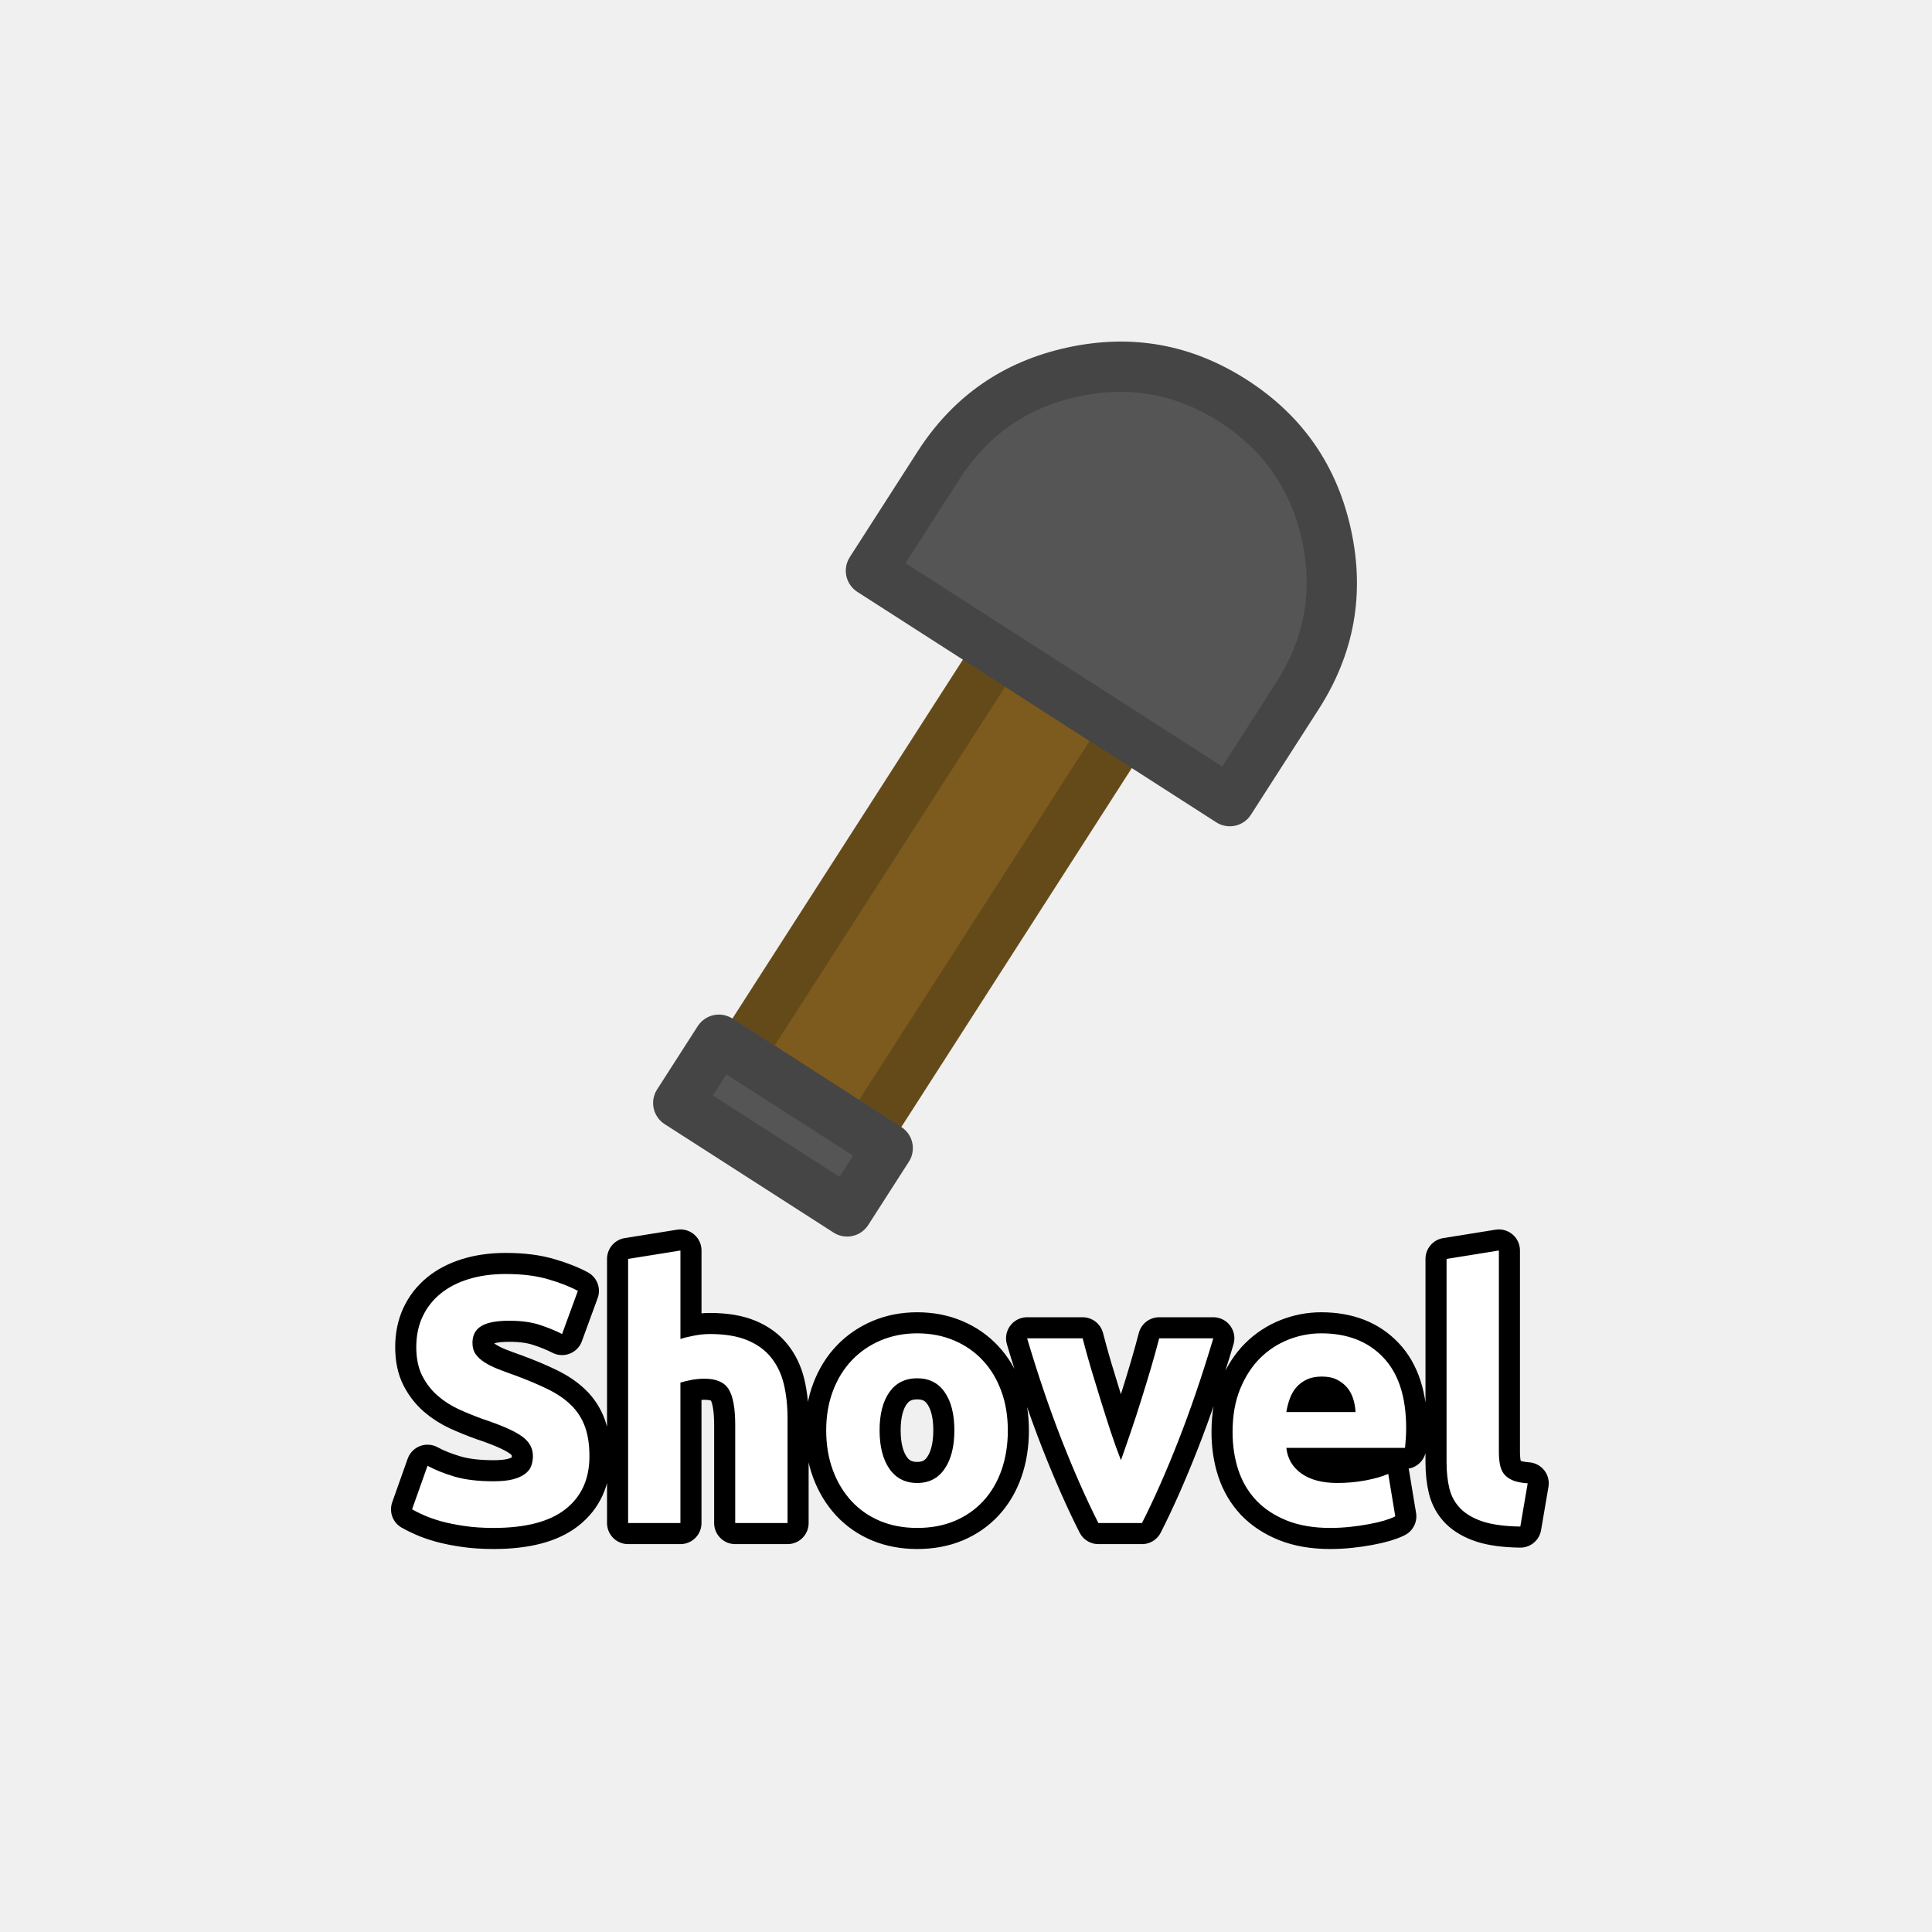
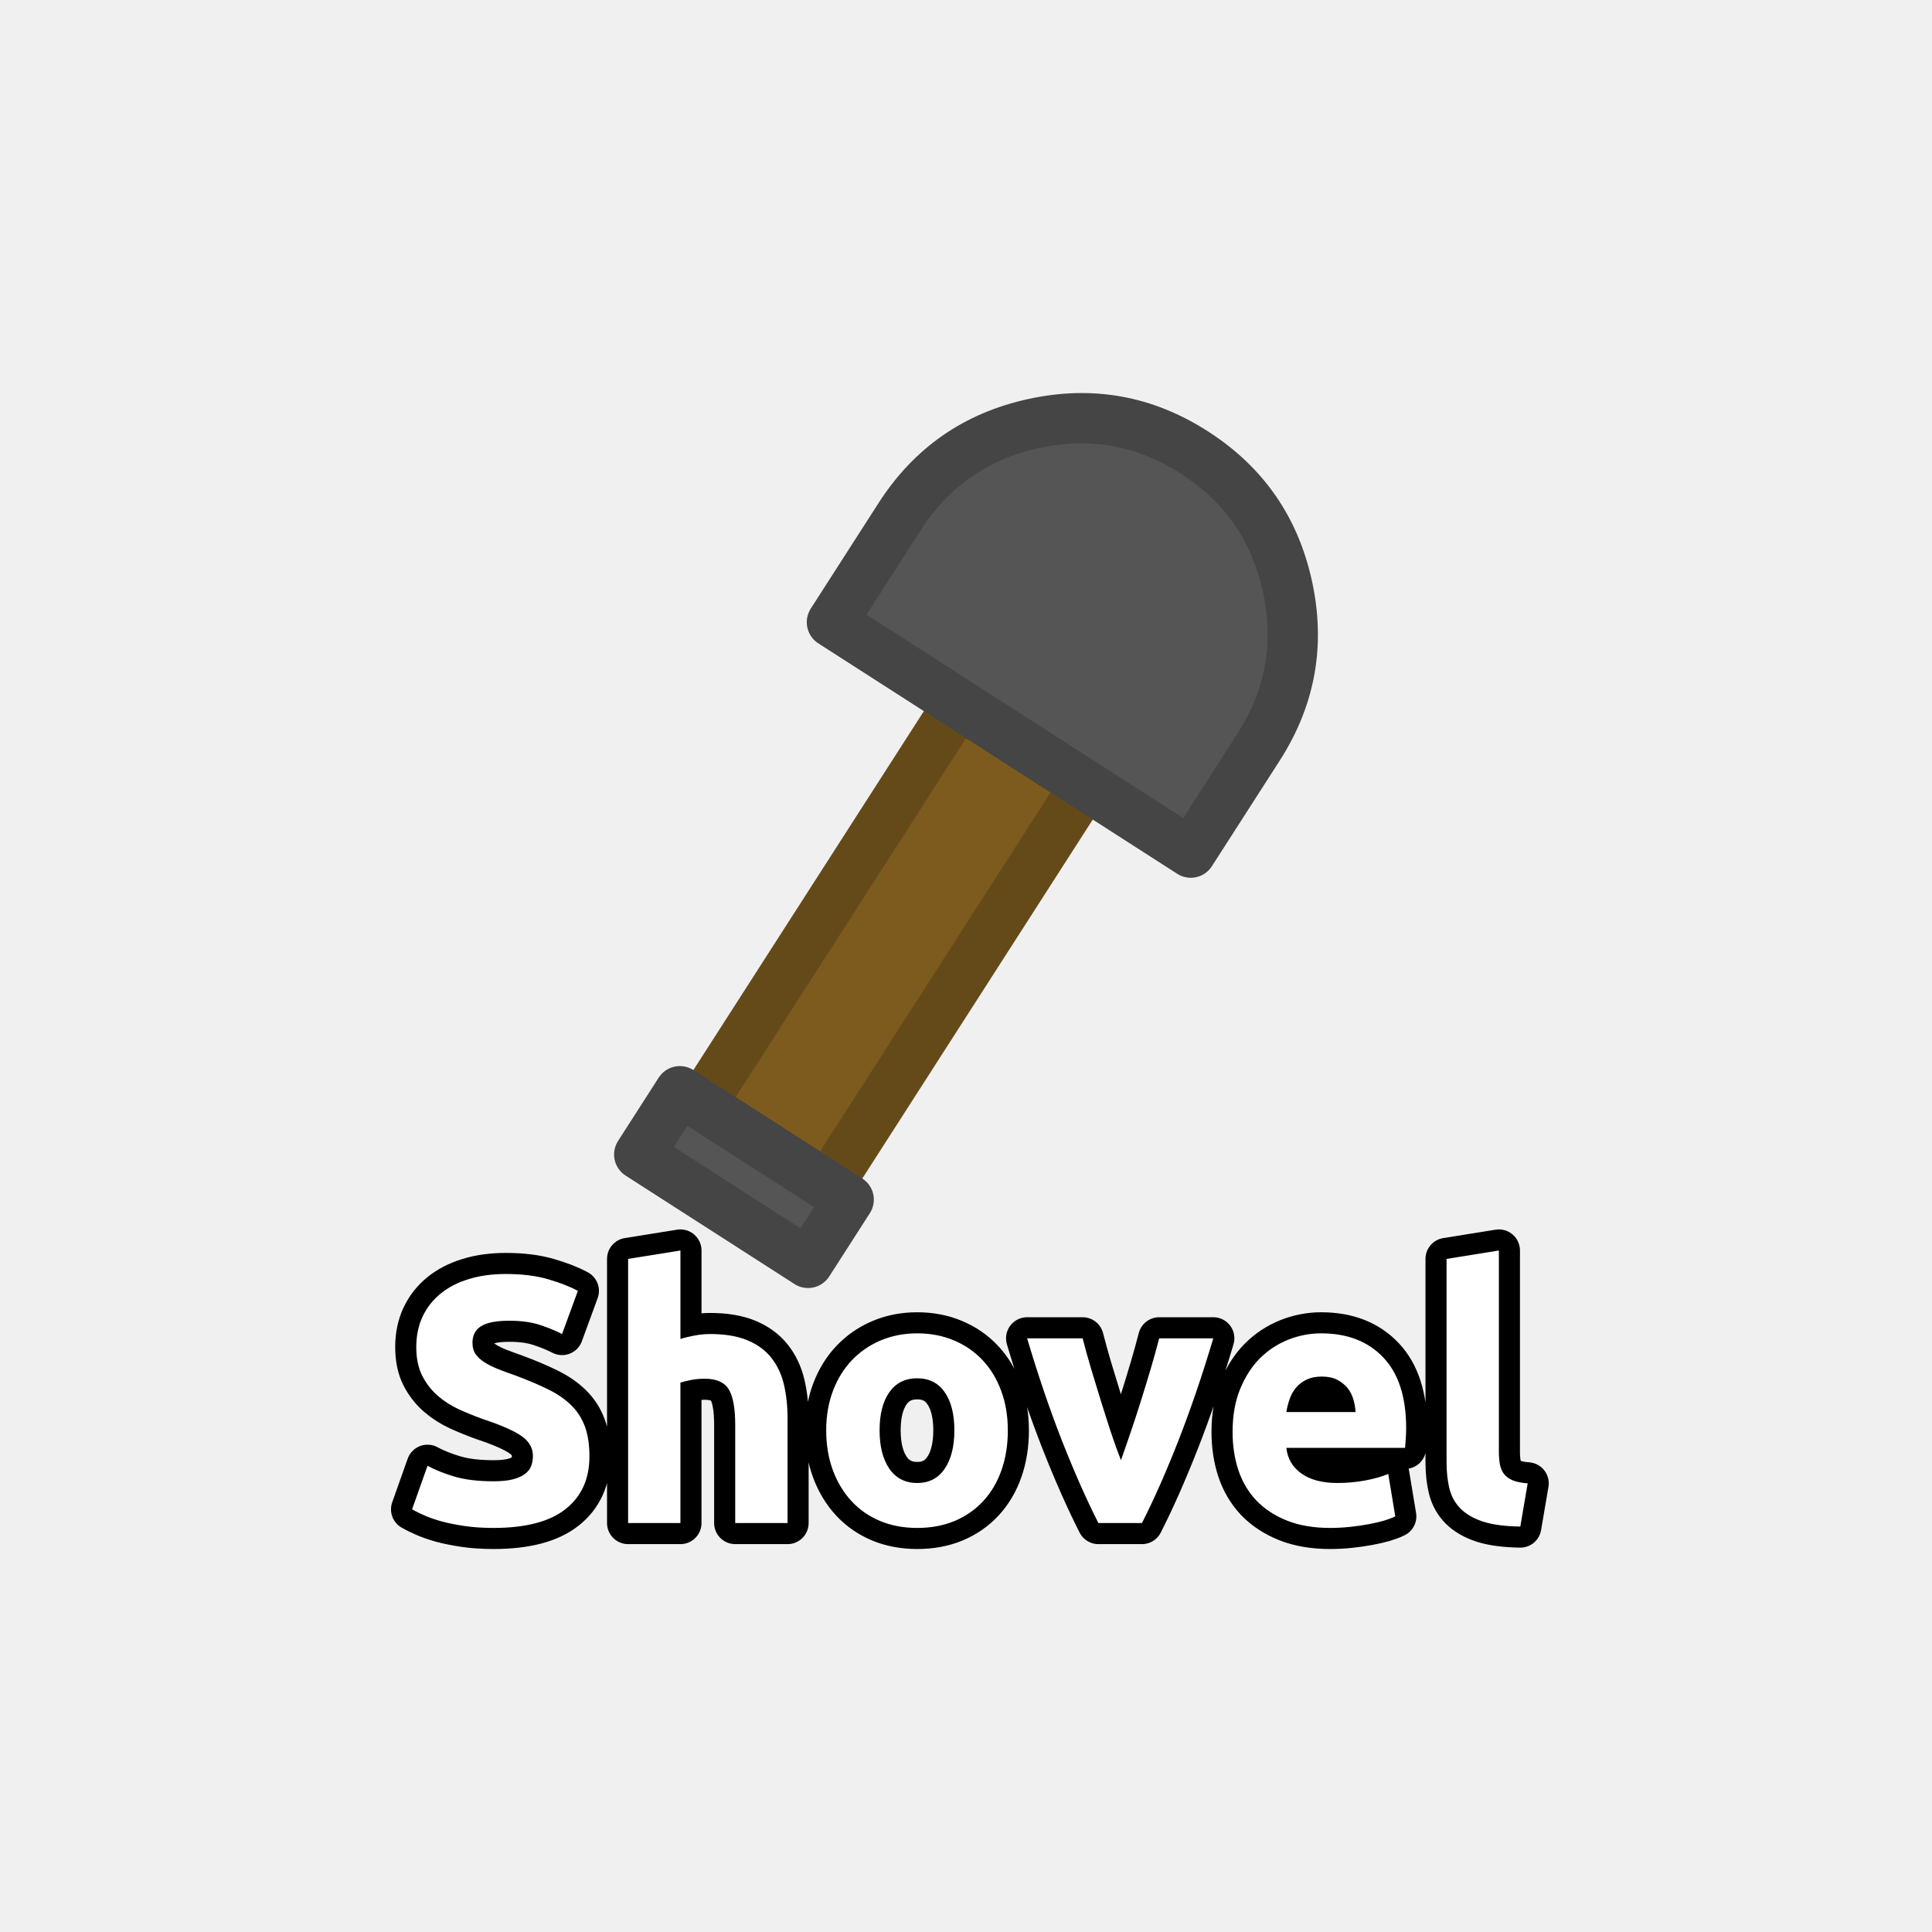
<svg xmlns="http://www.w3.org/2000/svg" viewBox="0 0 110 110">
-   <path fill="#7d5b1f" d="m42.131 59.967 14.666-22.84 7.212 4.631-14.665 22.84z" />
-   <path fill="#654a19" d="m48.572 65.8-7.212-4.631q-.119-.076-.22-.174t-.182-.213-.136-.245-.086-.266-.033-.278.022-.28.077-.269.127-.25l14.666-22.839q.076-.118.173-.22.098-.101.213-.181.116-.08.245-.137.129-.056.266-.086.138-.03.279-.033.14-.002.279.023.138.025.27.076.13.052.249.128l7.212 4.63q.119.077.22.175t.181.213.137.244q.056.13.086.267t.033.278q.002.14-.023.28-.025.138-.076.268-.052.131-.128.25L50.546 65.37q-.076.118-.174.22-.097.1-.213.181t-.244.137q-.13.056-.267.086t-.278.032q-.14.003-.28-.022-.138-.025-.269-.077-.13-.051-.249-.127m-4.467-6.264 4.809 3.088 13.121-20.436-4.808-3.087z" />
-   <path fill="#555" d="M53.443 26.485q.162-.25.335-.493t.358-.477.38-.458q.197-.225.404-.44.207-.214.424-.418t.444-.397q.227-.194.463-.376.236-.181.48-.352.246-.17.499-.328.252-.157.513-.303.26-.145.527-.277t.54-.252q.274-.119.552-.224.28-.106.563-.198.283-.091.571-.17.288-.077.58-.14.29-.064.585-.113.294-.049.59-.084.296-.034.593-.054.298-.02.596-.026t.596.004.595.033.592.062.59.091.583.12q.29.067.577.149.287.08.57.176.282.095.56.204.277.11.549.232t.537.258.524.284q.258.15.51.31.25.161.493.334.242.174.476.358.234.185.458.381.225.196.44.403.214.207.418.424.204.218.398.445.193.227.375.463t.352.48.328.498.303.513.278.528.251.54q.12.273.225.552t.197.563.17.571.14.58q.064.29.113.584.05.294.084.59.034.297.055.594t.025.595q.006.298-.004.596-.009.298-.033.595-.023.298-.062.593-.038.296-.091.59-.053.293-.12.583t-.148.577-.177.57-.204.56-.232.549q-.122.271-.258.537-.136.265-.284.523-.149.259-.31.51l-3.86 6.01-20.435-13.121z" />
-   <path fill="#454545" d="M52.241 25.713q3.038-4.73 8.53-5.927 5.493-1.197 10.223 1.84t5.927 8.53-1.84 10.223l-3.86 6.01q-.075.119-.173.22t-.213.181q-.116.08-.244.137-.13.056-.267.086t-.278.033q-.14.002-.28-.023-.138-.025-.269-.076-.13-.052-.249-.128L48.812 33.698q-.118-.076-.22-.174-.1-.098-.181-.213-.08-.116-.137-.245-.056-.129-.086-.266-.03-.138-.032-.278t.022-.28q.025-.138.077-.269.051-.13.127-.25zm2.405 1.544-3.86 6.01-1.202-.771.772-1.202 20.436 13.121-.772 1.202-1.202-.772 3.859-6.01q2.398-3.735 1.453-8.07-.945-4.337-4.68-6.735t-8.07-1.453q-4.337.946-6.734 4.68" />
-   <path fill="#555" d="m40.93 59.195 9.616 6.175-2.315 3.606-9.617-6.175z" />
-   <path fill="#454545" d="m47.459 70.178-9.617-6.175q-.119-.076-.22-.173-.101-.098-.181-.214t-.137-.244-.086-.267-.033-.278.023-.279.076-.27q.052-.13.128-.249l2.315-3.606q.076-.118.174-.22.098-.101.213-.181.116-.08.245-.137.129-.056.266-.086.138-.03.278-.033.14-.002.28.023.138.025.269.076.13.052.25.128l9.616 6.175q.118.076.22.173.1.098.181.213.08.116.137.245.056.129.086.267.03.137.032.278.003.14-.022.279-.025.138-.076.27-.052.13-.128.249l-2.315 3.606q-.076.118-.174.22-.098.1-.213.181-.116.08-.245.137-.129.056-.266.086-.138.03-.278.032t-.28-.022-.269-.076-.25-.128m-6.871-7.807 7.212 4.631.772-1.202-7.212-4.631z" />
+   <path fill="#7d5b1f" d="m42.131 59.967 14.666-22.84 7.212 4.631-14.665 22.84z" transform="translate(-2.222 2.931)" />
+   <path fill="#654a19" d="m48.572 65.8-7.212-4.631q-.119-.076-.22-.174t-.182-.213-.136-.245-.086-.266-.033-.278.022-.28.077-.269.127-.25l14.666-22.839q.076-.118.173-.22.098-.101.213-.181.116-.08.245-.137.129-.056.266-.086.138-.03.279-.033.14-.002.279.023.138.025.27.076.13.052.249.128l7.212 4.63q.119.077.22.175t.181.213.137.244q.056.13.086.267t.033.278q.002.14-.023.28-.025.138-.076.268-.052.131-.128.25L50.546 65.37q-.076.118-.174.22-.097.1-.213.181t-.244.137q-.13.056-.267.086t-.278.032q-.14.003-.28-.022-.138-.025-.269-.077-.13-.051-.249-.127m-4.467-6.264 4.809 3.088 13.121-20.436-4.808-3.087z" transform="translate(-2.222 2.931)" />
+   <path fill="#555" d="M53.443 26.485q.162-.25.335-.493t.358-.477.38-.458q.197-.225.404-.44.207-.214.424-.418t.444-.397q.227-.194.463-.376.236-.181.48-.352.246-.17.499-.328.252-.157.513-.303.26-.145.527-.277t.54-.252q.274-.119.552-.224.28-.106.563-.198.283-.091.571-.17.288-.077.58-.14.29-.064.585-.113.294-.049.59-.084.296-.034.593-.054.298-.02.596-.026t.596.004.595.033.592.062.59.091.583.12q.29.067.577.149.287.08.57.176.282.095.56.204.277.11.549.232t.537.258.524.284q.258.15.51.31.25.161.493.334.242.174.476.358.234.185.458.381.225.196.44.403.214.207.418.424.204.218.398.445.193.227.375.463t.352.48.328.498.303.513.278.528.251.54q.12.273.225.552t.197.563.17.571.14.58q.064.29.113.584.05.294.084.59.034.297.055.594t.025.595q.006.298-.004.596-.009.298-.033.595-.023.298-.062.593-.038.296-.091.59-.053.293-.12.583t-.148.577-.177.57-.204.56-.232.549q-.122.271-.258.537-.136.265-.284.523-.149.259-.31.51l-3.86 6.01-20.435-13.121z" transform="translate(-2.222 2.931)" />
+   <path fill="#454545" d="M52.241 25.713q3.038-4.73 8.53-5.927 5.493-1.197 10.223 1.84t5.927 8.53-1.84 10.223l-3.86 6.01q-.075.119-.173.22t-.213.181q-.116.08-.244.137-.13.056-.267.086t-.278.033q-.14.002-.28-.023-.138-.025-.269-.076-.13-.052-.249-.128L48.812 33.698q-.118-.076-.22-.174-.1-.098-.181-.213-.08-.116-.137-.245-.056-.129-.086-.266-.03-.138-.032-.278t.022-.28q.025-.138.077-.269.051-.13.127-.25zm2.405 1.544-3.86 6.01-1.202-.771.772-1.202 20.436 13.121-.772 1.202-1.202-.772 3.859-6.01q2.398-3.735 1.453-8.07-.945-4.337-4.68-6.735t-8.07-1.453q-4.337.946-6.734 4.68" transform="translate(-2.222 2.931)" />
+   <path fill="#555" d="m40.93 59.195 9.616 6.175-2.315 3.606-9.617-6.175z" transform="translate(-2.222 2.931)" />
+   <path fill="#454545" d="m47.459 70.178-9.617-6.175q-.119-.076-.22-.173-.101-.098-.181-.214t-.137-.244-.086-.267-.033-.278.023-.279.076-.27q.052-.13.128-.249l2.315-3.606q.076-.118.174-.22.098-.101.213-.181.116-.08.245-.137.129-.056.266-.086.138-.03.278-.033.14-.002.28.023.138.025.269.076.13.052.25.128l9.616 6.175q.118.076.22.173.1.098.181.213.08.116.137.245.056.129.086.267.03.137.032.278.003.14-.022.279-.025.138-.076.27-.052.13-.128.249l-2.315 3.606q-.076.118-.174.22-.098.1-.213.181-.116.08-.245.137-.129.056-.266.086-.138.03-.278.032t-.28-.022-.269-.076-.25-.128m-6.871-7.807 7.212 4.631.772-1.202-7.212-4.631z" transform="translate(-2.222 2.931)" />
  <path fill="none" stroke="#000" stroke-linecap="round" stroke-linejoin="round" stroke-width="2.4" d="M28.1 84.338q.66 0 1.09-.108.43-.112.688-.302.264-.19.361-.45.103-.263.103-.58 0-.684-.645-1.133-.64-.45-2.197-.967-.678-.244-1.362-.552-.679-.312-1.22-.781-.538-.469-.88-1.138-.337-.669-.337-1.63 0-.963.357-1.73.361-.77 1.02-1.308.66-.542 1.602-.83.942-.293 2.12-.293 1.4 0 2.421.303 1.02.298 1.68.659l-.899 2.456q-.58-.298-1.294-.527-.708-.23-1.709-.23-1.118 0-1.611.313-.488.307-.488.947 0 .38.18.64.181.258.508.468.332.21.762.381t.952.352q1.08.4 1.875.79.8.387 1.333.909.532.517.791 1.22.259.699.259 1.7 0 1.938-1.363 3.008-1.357 1.069-4.096 1.069-.923 0-1.665-.112-.737-.108-1.309-.264-.566-.161-.976-.342-.41-.18-.689-.341l.88-2.481q.62.342 1.527.615.909.269 2.232.269m7.661 2.378v-15.04l2.979-.478v5.04q.298-.103.767-.191.473-.093.913-.093 1.279 0 2.128.352.85.351 1.358.99.513.64.723 1.52.21.878.21 1.957v5.943h-2.98v-5.581q0-1.44-.371-2.037-.371-.6-1.367-.6-.4 0-.752.068-.352.069-.63.152v7.998zm21.62-5.279q0 1.24-.362 2.27-.361 1.026-1.04 1.759t-1.631 1.133q-.947.395-2.129.395-1.157 0-2.11-.395-.952-.4-1.63-1.133-.679-.733-1.06-1.758-.38-1.03-.38-2.27t.39-2.261q.39-1.02 1.08-1.739.692-.722 1.64-1.123.952-.4 2.07-.4 1.143 0 2.09.4.952.4 1.63 1.123.68.718 1.06 1.739.381 1.02.381 2.26m-3.043 0q0-1.381-.552-2.172-.546-.791-1.567-.791t-1.582.79q-.557.792-.557 2.173 0 1.377.557 2.188.562.81 1.582.81t1.567-.81q.552-.81.552-2.188m8.2 5.279q-1.016-2.002-2.07-4.678-1.05-2.68-1.988-5.84h3.16q.2.777.468 1.69.273.908.562 1.84.288.928.576 1.807.293.879.576 1.602.259-.723.557-1.602.302-.879.59-1.807.293-.932.562-1.84.268-.913.469-1.69h3.08q-.942 3.16-1.992 5.84-1.05 2.676-2.07 4.678zm7.64-5.181q0-1.401.43-2.451t1.128-1.748q.703-.698 1.611-1.06.913-.361 1.875-.361 2.237 0 3.535 1.372 1.304 1.367 1.304 4.028 0 .26-.02.572-.019.307-.043.547H73.24q.098.922.86 1.464.761.537 2.04.537.82 0 1.607-.146.79-.151 1.294-.371l.4 2.417q-.24.122-.64.244-.4.117-.893.205-.488.093-1.05.151-.557.059-1.118.059-1.421 0-2.47-.42t-1.744-1.147q-.688-.733-1.02-1.729-.328-1-.328-2.163m7.002-1.138q-.02-.38-.132-.742-.107-.361-.336-.64-.23-.278-.582-.459-.351-.18-.869-.18-.502 0-.864.17-.356.172-.596.45-.239.278-.37.65-.133.37-.191.751zm9.38 6.519q-1.298-.02-2.109-.278-.81-.264-1.284-.733-.469-.469-.64-1.137-.166-.674-.166-1.514V71.677l2.979-.479v11.46q0 .396.058.718.064.322.23.542.17.22.488.361.322.137.864.176z" />
  <path fill="#fff" d="M28.1 84.338q.66 0 1.09-.108.43-.112.688-.302.264-.19.361-.45.103-.263.103-.58 0-.684-.645-1.133-.64-.45-2.197-.967-.678-.244-1.362-.552-.679-.312-1.22-.781-.538-.469-.88-1.138-.337-.669-.337-1.63 0-.963.357-1.73.361-.77 1.02-1.308.66-.542 1.602-.83.942-.293 2.12-.293 1.4 0 2.421.303 1.02.298 1.68.659l-.899 2.456q-.58-.298-1.294-.527-.708-.23-1.709-.23-1.118 0-1.611.313-.488.307-.488.947 0 .38.18.64.181.258.508.468.332.21.762.381t.952.352q1.08.4 1.875.79.8.387 1.333.909.532.517.791 1.22.259.699.259 1.7 0 1.938-1.363 3.008-1.357 1.069-4.096 1.069-.923 0-1.665-.112-.737-.108-1.309-.264-.566-.161-.976-.342-.41-.18-.689-.341l.88-2.481q.62.342 1.527.615.909.269 2.232.269m7.661 2.378v-15.04l2.979-.478v5.04q.298-.103.767-.191.473-.093.913-.093 1.279 0 2.128.352.85.351 1.358.99.513.64.723 1.52.21.878.21 1.957v5.943h-2.98v-5.581q0-1.44-.371-2.037-.371-.6-1.367-.6-.4 0-.752.068-.352.069-.63.152v7.998zm21.62-5.279q0 1.24-.362 2.27-.361 1.026-1.04 1.759t-1.631 1.133q-.947.395-2.129.395-1.157 0-2.11-.395-.952-.4-1.63-1.133-.679-.733-1.06-1.758-.38-1.03-.38-2.27t.39-2.261q.39-1.02 1.08-1.739.692-.722 1.64-1.123.952-.4 2.07-.4 1.143 0 2.09.4.952.4 1.63 1.123.68.718 1.06 1.739.381 1.02.381 2.26m-3.043 0q0-1.381-.552-2.172-.546-.791-1.567-.791t-1.582.79q-.557.792-.557 2.173 0 1.377.557 2.188.562.81 1.582.81t1.567-.81q.552-.81.552-2.188m8.2 5.279q-1.016-2.002-2.07-4.678-1.05-2.68-1.988-5.84h3.16q.2.777.468 1.69.273.908.562 1.84.288.928.576 1.807.293.879.576 1.602.259-.723.557-1.602.302-.879.59-1.807.293-.932.562-1.84.268-.913.469-1.69h3.08q-.942 3.16-1.992 5.84-1.05 2.676-2.07 4.678zm7.64-5.181q0-1.401.43-2.451t1.128-1.748q.703-.698 1.611-1.06.913-.361 1.875-.361 2.237 0 3.535 1.372 1.304 1.367 1.304 4.028 0 .26-.02.572-.019.307-.043.547H73.24q.098.922.86 1.464.761.537 2.04.537.82 0 1.607-.146.79-.151 1.294-.371l.4 2.417q-.24.122-.64.244-.4.117-.893.205-.488.093-1.05.151-.557.059-1.118.059-1.421 0-2.47-.42t-1.744-1.147q-.688-.733-1.02-1.729-.328-1-.328-2.163m7.002-1.138q-.02-.38-.132-.742-.107-.361-.336-.64-.23-.278-.582-.459-.351-.18-.869-.18-.502 0-.864.17-.356.172-.596.45-.239.278-.37.65-.133.37-.191.751zm9.38 6.519q-1.298-.02-2.109-.278-.81-.264-1.284-.733-.469-.469-.64-1.137-.166-.674-.166-1.514V71.677l2.979-.479v11.46q0 .396.058.718.064.322.23.542.17.22.488.361.322.137.864.176z" />
</svg>
